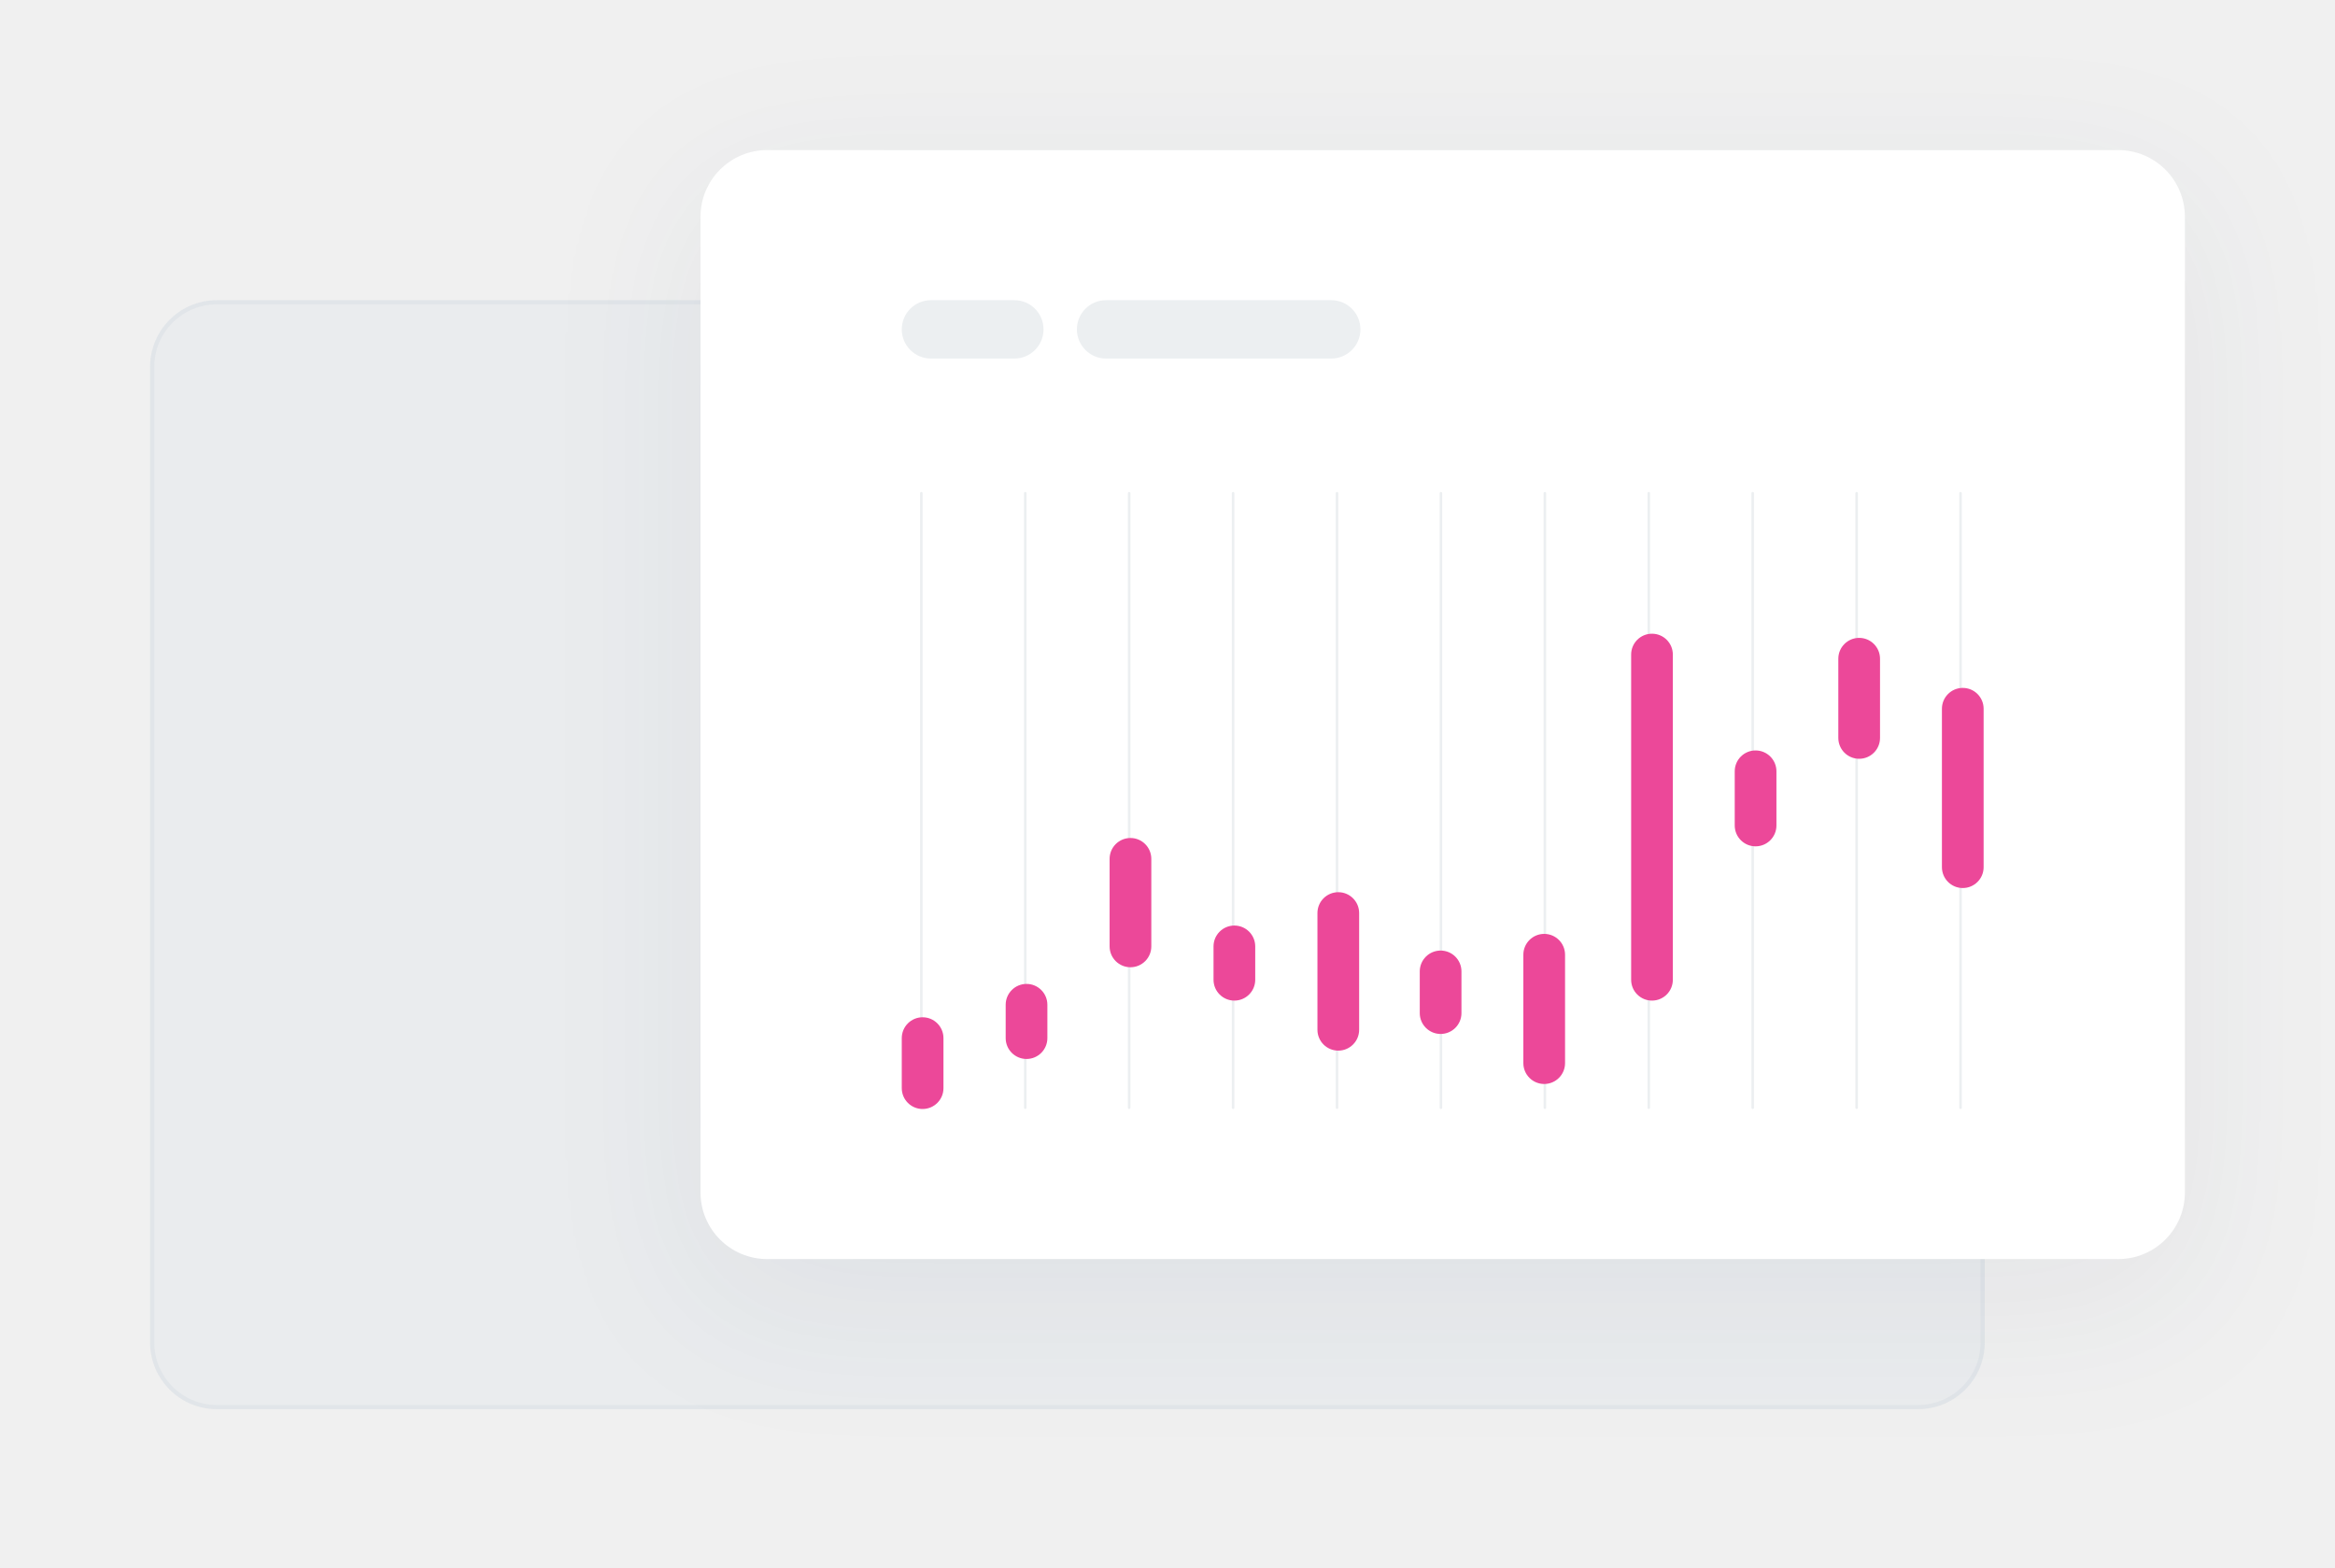
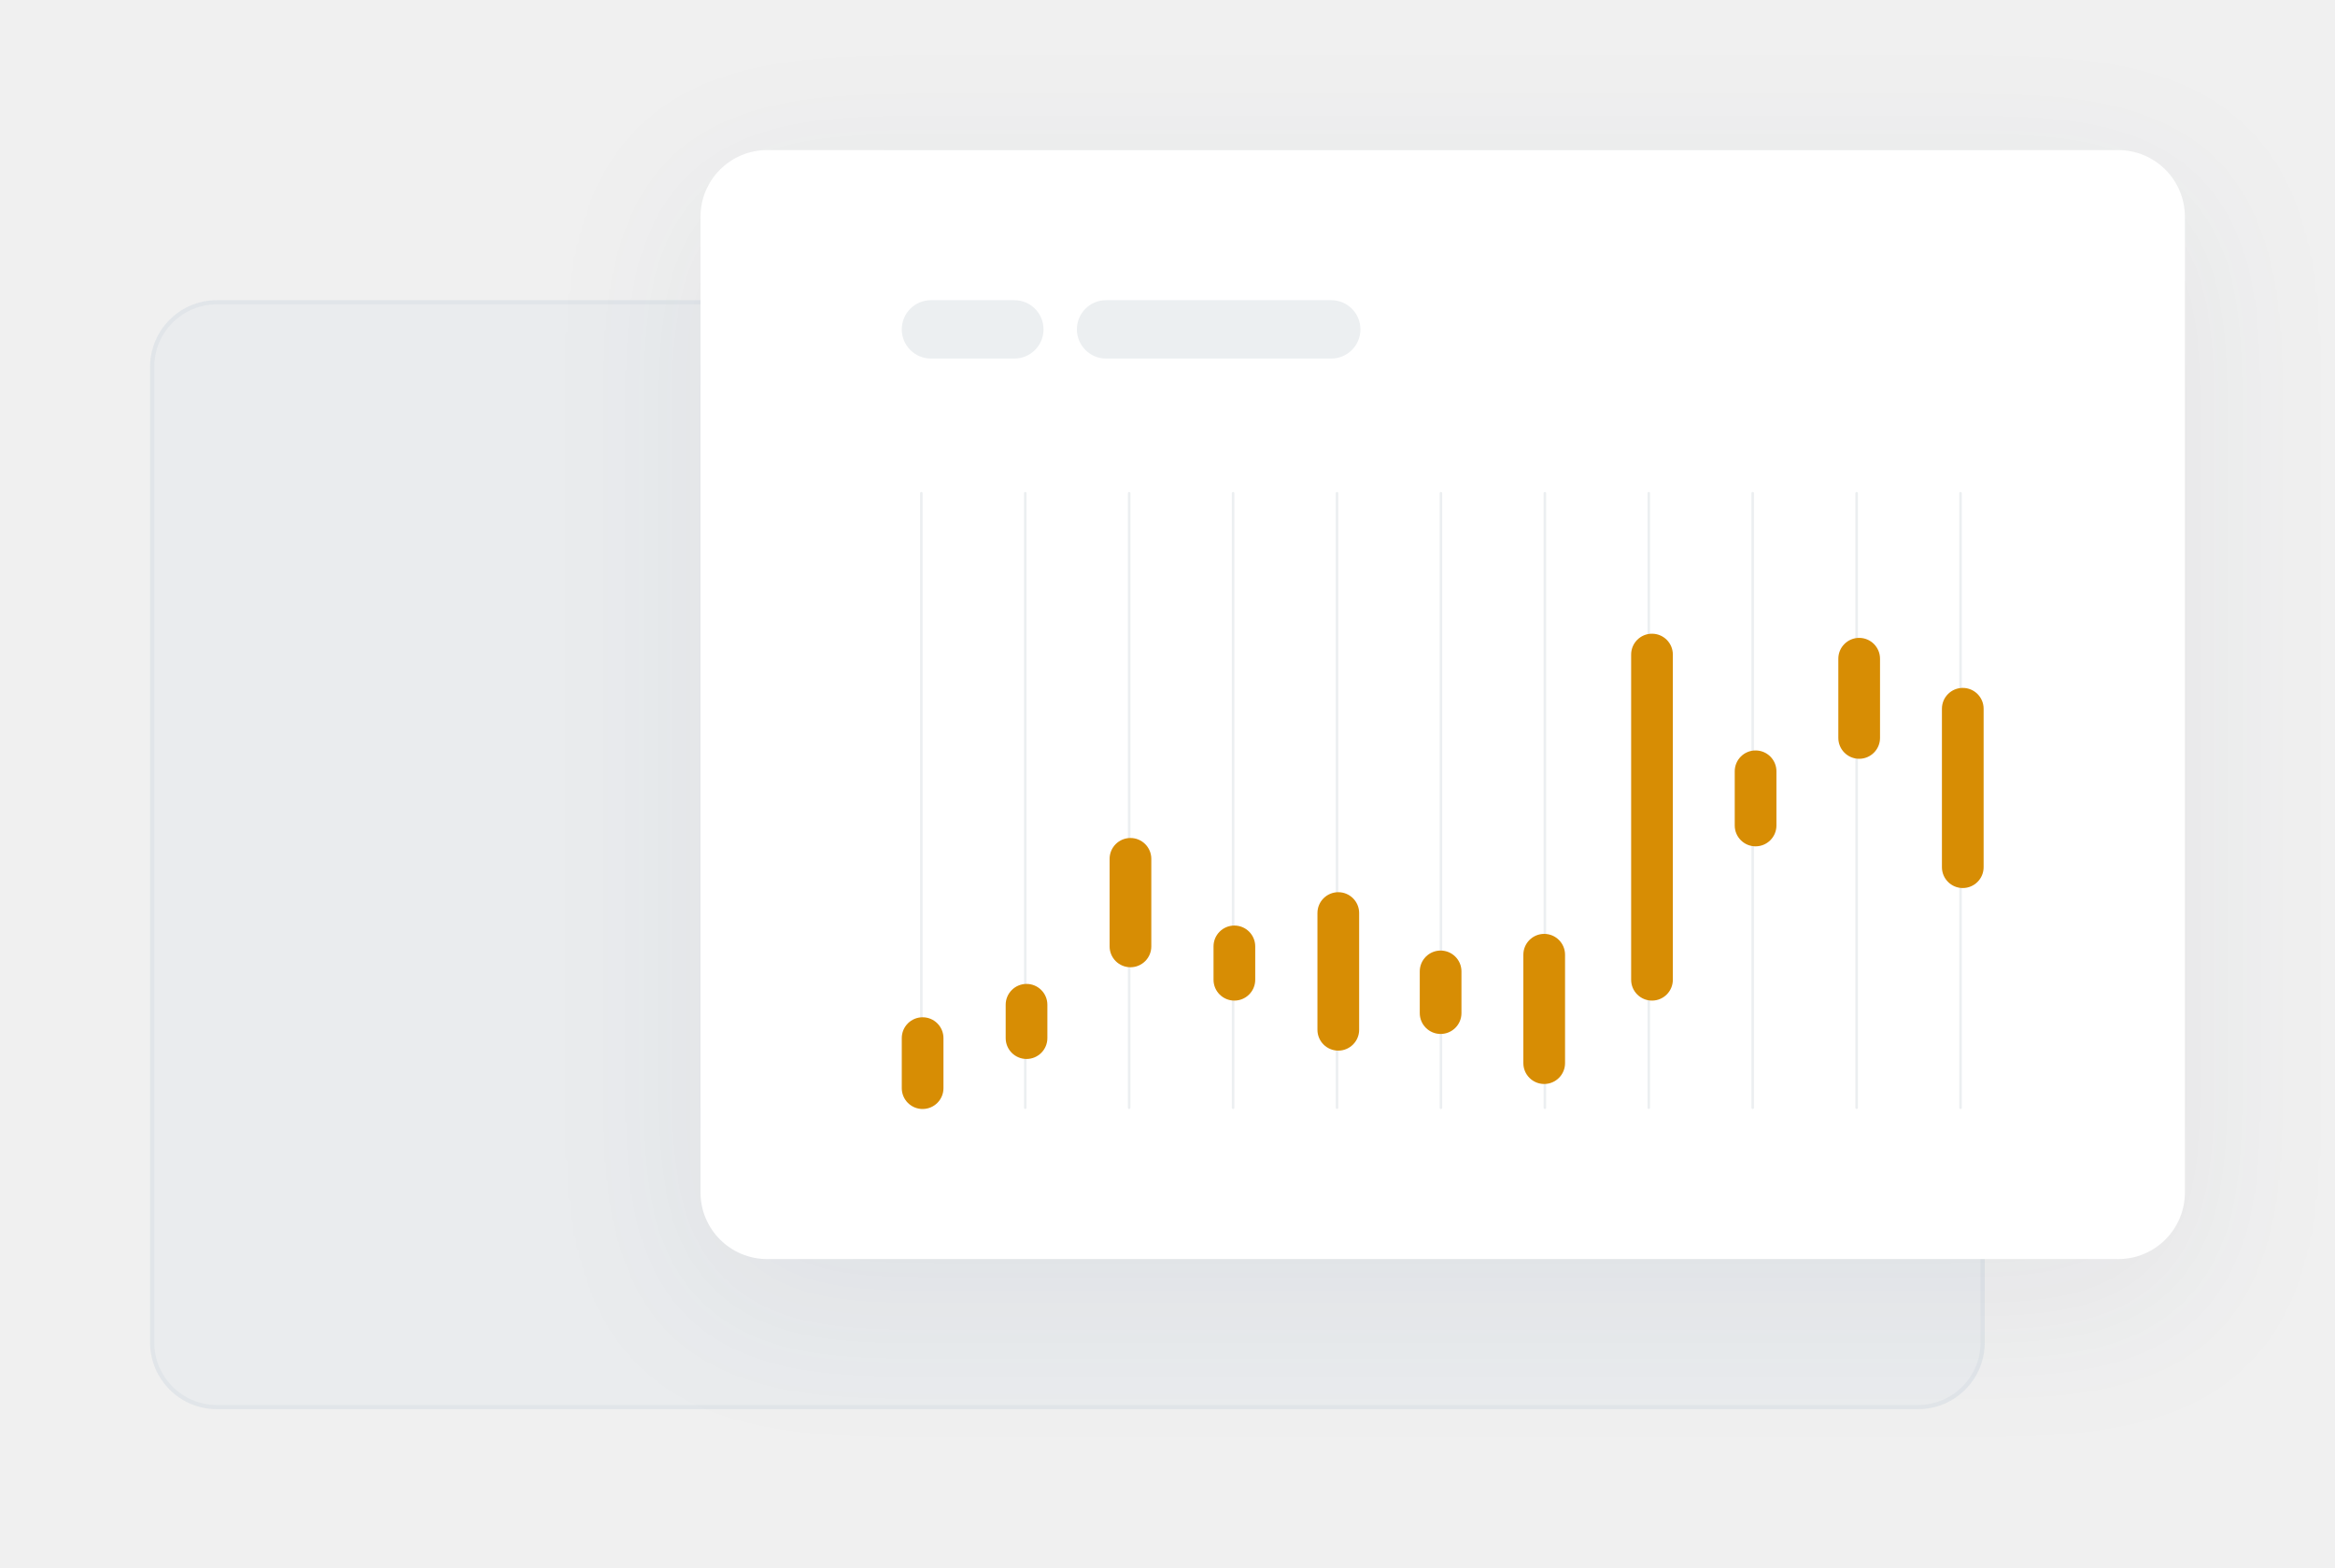
<svg xmlns="http://www.w3.org/2000/svg" width="560" height="376" viewBox="0 0 560 376" fill="none">
  <g clip-path="url(#clip0_799_1723)">
    <g clip-path="url(#clip1_799_1723)">
      <rect x="36" y="72" width="440" height="266" rx="16" fill="#4074BC" fill-opacity="0.03" />
    </g>
    <rect x="36.5" y="72.5" width="439" height="265" rx="15.5" stroke="#94A3B8" stroke-opacity="0.1" />
    <g filter="url(#filter0_d_799_1723)">
      <rect x="168" y="36" width="356" height="266" rx="16" fill="white" />
      <path d="M220.965 265.695V118.305" stroke="#ECEFF1" stroke-width="0.61" stroke-linecap="round" />
      <path d="M245.887 265.695V118.305" stroke="#ECEFF1" stroke-width="0.61" stroke-linecap="round" />
      <path d="M270.809 265.695V118.305" stroke="#ECEFF1" stroke-width="0.61" stroke-linecap="round" />
      <path d="M295.734 265.695V118.305" stroke="#ECEFF1" stroke-width="0.61" stroke-linecap="round" />
      <path d="M320.656 265.695V118.305" stroke="#ECEFF1" stroke-width="0.61" stroke-linecap="round" />
      <path d="M345.578 265.695V118.305" stroke="#ECEFF1" stroke-width="0.61" stroke-linecap="round" />
      <path d="M370.504 265.695V118.305" stroke="#ECEFF1" stroke-width="0.61" stroke-linecap="round" />
      <path d="M395.426 265.695V118.305" stroke="#ECEFF1" stroke-width="0.61" stroke-linecap="round" />
      <path d="M420.348 265.695V118.305" stroke="#ECEFF1" stroke-width="0.61" stroke-linecap="round" />
      <path d="M445.273 265.695V118.305" stroke="#ECEFF1" stroke-width="0.61" stroke-linecap="round" />
      <path d="M470.195 265.695V118.305" stroke="#ECEFF1" stroke-width="0.61" stroke-linecap="round" />
      <path d="M243.27 72H223.27C219.404 72 216.27 75.134 216.27 79C216.27 82.866 219.404 86 223.27 86H243.27C247.136 86 250.27 82.866 250.27 79C250.27 75.134 247.136 72 243.27 72Z" fill="#ECEFF1" />
      <path d="M319.27 72H265.27C261.404 72 258.27 75.134 258.27 79C258.27 82.866 261.404 86 265.27 86H319.27C323.136 86 326.27 82.866 326.27 79C326.27 75.134 323.136 72 319.27 72Z" fill="#ECEFF1" />
-       <path d="M226.27 249C226.27 246.239 224.031 244 221.27 244C218.508 244 216.27 246.239 216.27 249V261C216.27 263.761 218.508 266 221.27 266C224.031 266 226.27 263.761 226.27 261V249Z" fill="#EC4899" />
-       <path d="M251.191 241C251.191 238.239 248.953 236 246.191 236C243.43 236 241.191 238.239 241.191 241V249C241.191 251.761 243.43 254 246.191 254C248.953 254 251.191 251.761 251.191 249V241Z" fill="#EC4899" />
-       <path d="M276.117 206C276.117 203.239 273.879 201 271.117 201C268.356 201 266.117 203.239 266.117 206V227C266.117 229.761 268.356 232 271.117 232C273.879 232 276.117 229.761 276.117 227V206Z" fill="#EC4899" />
-       <path d="M301.039 227C301.039 224.239 298.8 222 296.039 222C293.278 222 291.039 224.239 291.039 227V235C291.039 237.761 293.278 240 296.039 240C298.8 240 301.039 237.761 301.039 235V227Z" fill="#EC4899" />
-       <path d="M325.961 219C325.961 216.239 323.722 214 320.961 214C318.2 214 315.961 216.239 315.961 219V247C315.961 249.761 318.2 252 320.961 252C323.722 252 325.961 249.761 325.961 247V219Z" fill="#EC4899" />
-       <path d="M350.5 233C350.5 230.239 348.261 228 345.5 228C342.739 228 340.5 230.239 340.5 233V243C340.5 245.761 342.739 248 345.5 248C348.261 248 350.5 245.761 350.5 243V233Z" fill="#EC4899" />
-       <path d="M375.344 229C375.344 226.239 373.105 224 370.344 224C367.582 224 365.344 226.239 365.344 229V255C365.344 257.761 367.582 260 370.344 260C373.105 260 375.344 257.761 375.344 255V229Z" fill="#EC4899" />
-       <path d="M401.195 157C401.195 154.239 398.957 152 396.195 152C393.434 152 391.195 154.239 391.195 157V235C391.195 237.761 393.434 240 396.195 240C398.957 240 401.195 237.761 401.195 235V157Z" fill="#EC4899" />
-       <path d="M426.039 185C426.039 182.239 423.8 180 421.039 180C418.278 180 416.039 182.239 416.039 185V198C416.039 200.761 418.278 203 421.039 203C423.8 203 426.039 200.761 426.039 198V185Z" fill="#EC4899" />
-       <path d="M450.883 158C450.883 155.239 448.644 153 445.883 153C443.121 153 440.883 155.239 440.883 158V177C440.883 179.761 443.121 182 445.883 182C448.644 182 450.883 179.761 450.883 177V158Z" fill="#EC4899" />
-       <path d="M475.73 170C475.73 167.239 473.492 165 470.73 165C467.969 165 465.73 167.239 465.73 170V208C465.73 210.761 467.969 213 470.73 213C473.492 213 475.73 210.761 475.73 208V170Z" fill="#EC4899" />
+       <path d="M226.27 249C226.27 246.239 224.031 244 221.27 244C218.508 244 216.27 246.239 216.27 249V261C216.27 263.761 218.508 266 221.27 266C224.031 266 226.27 263.761 226.27 261V249Z" fill="#d78d04" />
+       <path d="M251.191 241C251.191 238.239 248.953 236 246.191 236C243.43 236 241.191 238.239 241.191 241V249C241.191 251.761 243.43 254 246.191 254C248.953 254 251.191 251.761 251.191 249V241Z" fill="#d78d04" />
+       <path d="M276.117 206C276.117 203.239 273.879 201 271.117 201C268.356 201 266.117 203.239 266.117 206V227C266.117 229.761 268.356 232 271.117 232C273.879 232 276.117 229.761 276.117 227V206Z" fill="#d78d04" />
+       <path d="M301.039 227C301.039 224.239 298.8 222 296.039 222C293.278 222 291.039 224.239 291.039 227V235C291.039 237.761 293.278 240 296.039 240C298.8 240 301.039 237.761 301.039 235V227Z" fill="#d78d04" />
+       <path d="M325.961 219C325.961 216.239 323.722 214 320.961 214C318.2 214 315.961 216.239 315.961 219V247C315.961 249.761 318.2 252 320.961 252C323.722 252 325.961 249.761 325.961 247V219Z" fill="#d78d04" />
+       <path d="M350.5 233C350.5 230.239 348.261 228 345.5 228C342.739 228 340.5 230.239 340.5 233V243C340.5 245.761 342.739 248 345.5 248C348.261 248 350.5 245.761 350.5 243V233Z" fill="#d78d04" />
+       <path d="M375.344 229C375.344 226.239 373.105 224 370.344 224C367.582 224 365.344 226.239 365.344 229V255C365.344 257.761 367.582 260 370.344 260C373.105 260 375.344 257.761 375.344 255V229Z" fill="#d78d04" />
+       <path d="M401.195 157C401.195 154.239 398.957 152 396.195 152C393.434 152 391.195 154.239 391.195 157V235C391.195 237.761 393.434 240 396.195 240C398.957 240 401.195 237.761 401.195 235V157Z" fill="#d78d04" />
+       <path d="M426.039 185C426.039 182.239 423.8 180 421.039 180C418.278 180 416.039 182.239 416.039 185V198C416.039 200.761 418.278 203 421.039 203C423.8 203 426.039 200.761 426.039 198V185Z" fill="#d78d04" />
+       <path d="M450.883 158C450.883 155.239 448.644 153 445.883 153C443.121 153 440.883 155.239 440.883 158V177C440.883 179.761 443.121 182 445.883 182C448.644 182 450.883 179.761 450.883 177V158Z" fill="#d78d04" />
+       <path d="M475.73 170C475.73 167.239 473.492 165 470.73 165C467.969 165 465.73 167.239 465.73 170V208C465.73 210.761 467.969 213 470.73 213C473.492 213 475.73 210.761 475.73 208V170Z" fill="#d78d04" />
    </g>
  </g>
  <defs>
    <filter id="filter0_d_799_1723" x="130" y="8" width="432" height="342" filterUnits="userSpaceOnUse" color-interpolation-filters="sRGB">
      <feFlood flood-opacity="0" result="BackgroundImageFix" />
      <feColorMatrix in="SourceAlpha" type="matrix" values="0 0 0 0 0 0 0 0 0 0 0 0 0 0 0 0 0 0 127 0" result="hardAlpha" />
      <feOffset dy="10" />
      <feGaussianBlur stdDeviation="19" />
      <feColorMatrix type="matrix" values="0 0 0 0 0.094 0 0 0 0 0.153 0 0 0 0 0.294 0 0 0 0.06 0" />
      <feBlend mode="normal" in2="BackgroundImageFix" result="effect1_dropShadow_799_1723" />
      <feBlend mode="normal" in="SourceGraphic" in2="effect1_dropShadow_799_1723" result="shape" />
    </filter>
    <clipPath id="clip0_799_1723">
      <rect width="560" height="376" fill="white" />
    </clipPath>
    <clipPath id="clip1_799_1723">
      <rect x="36" y="72" width="440" height="266" rx="16" fill="white" />
    </clipPath>
  </defs>
</svg>
